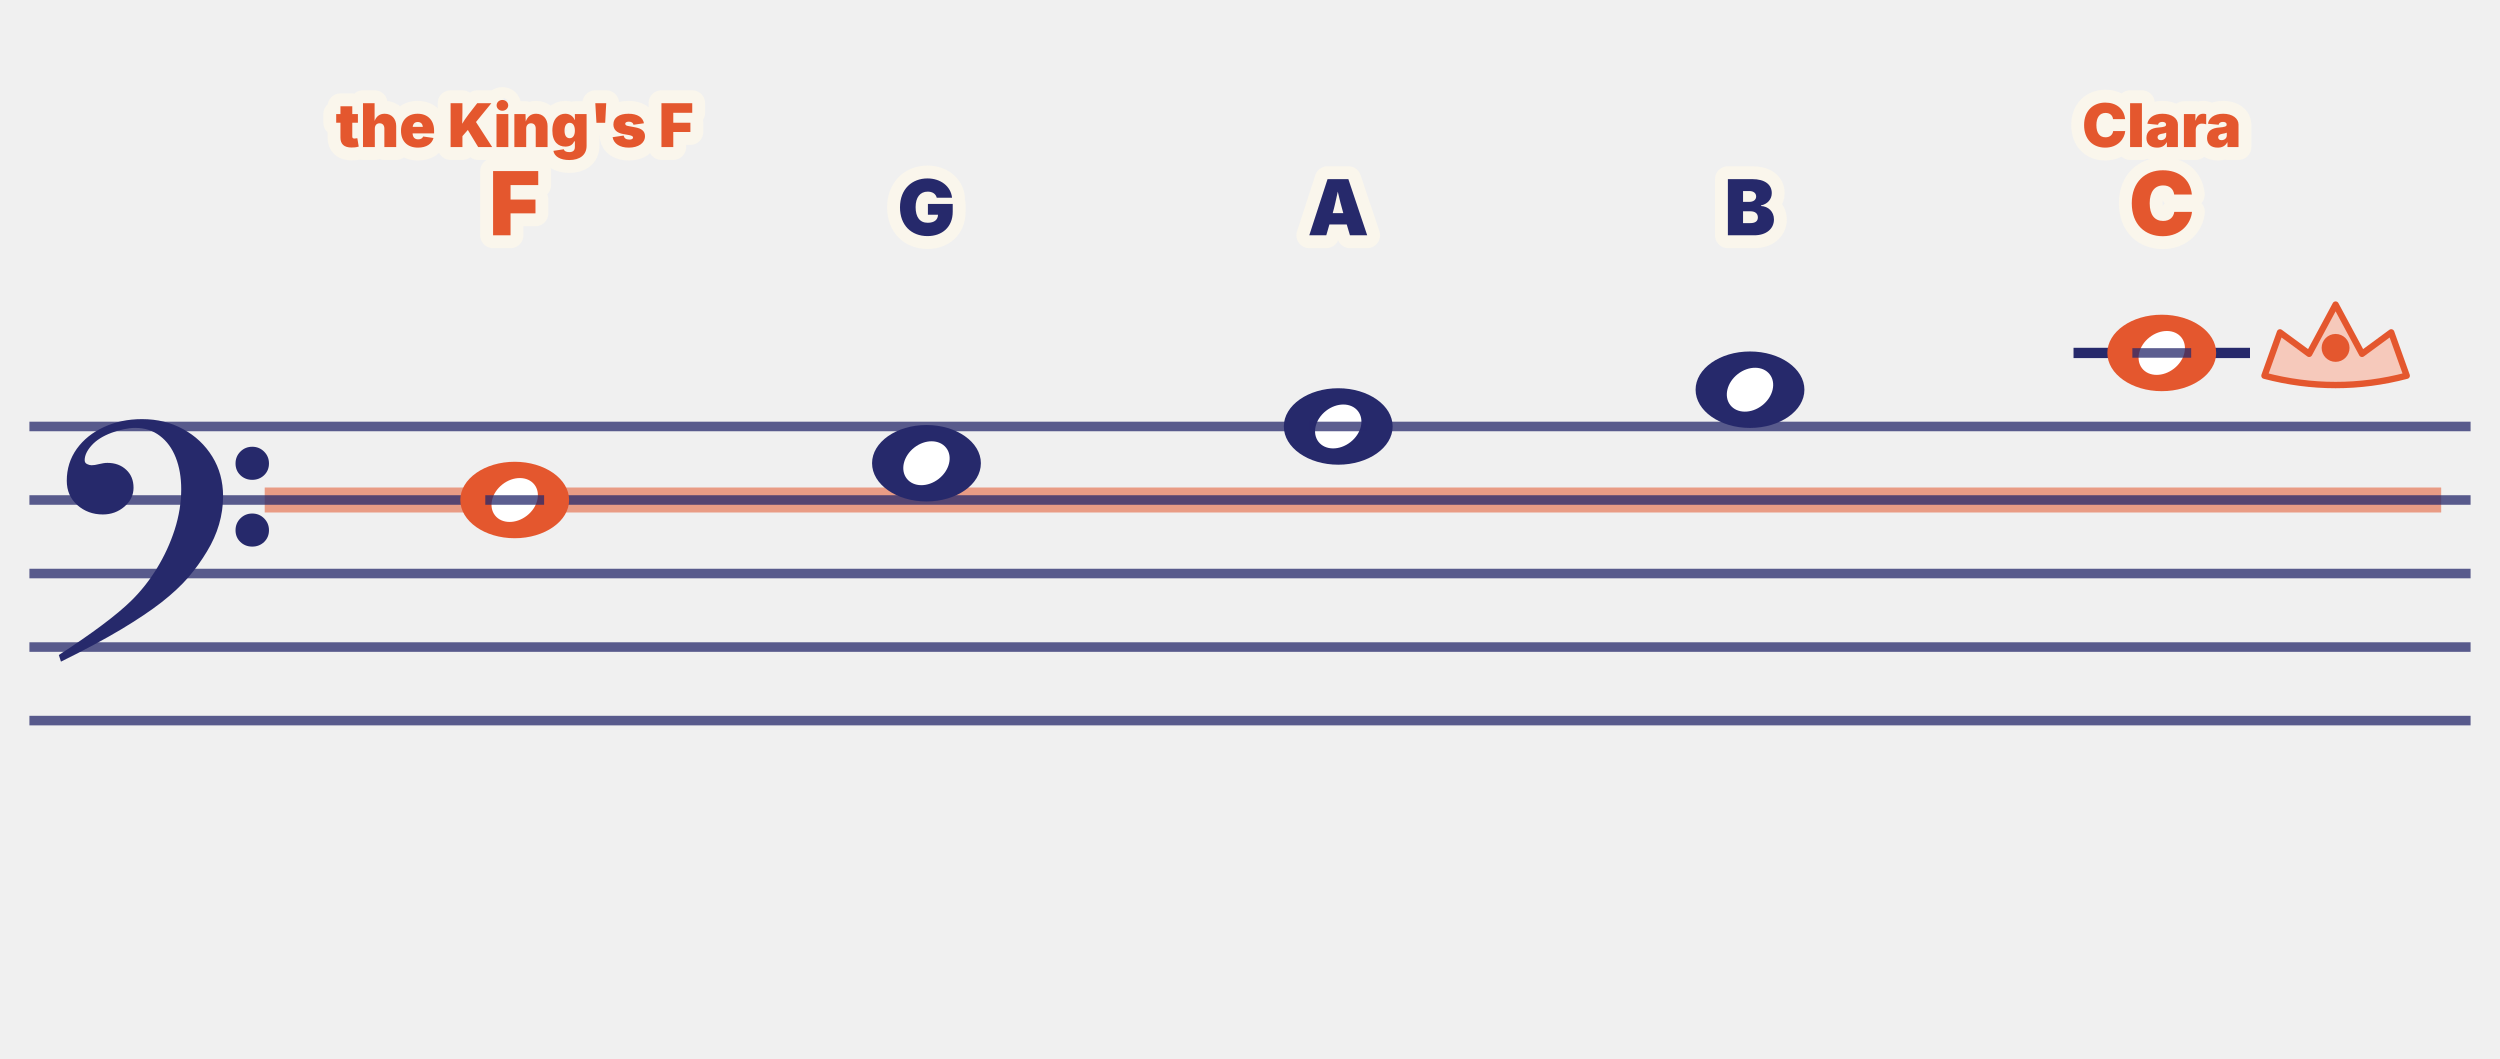
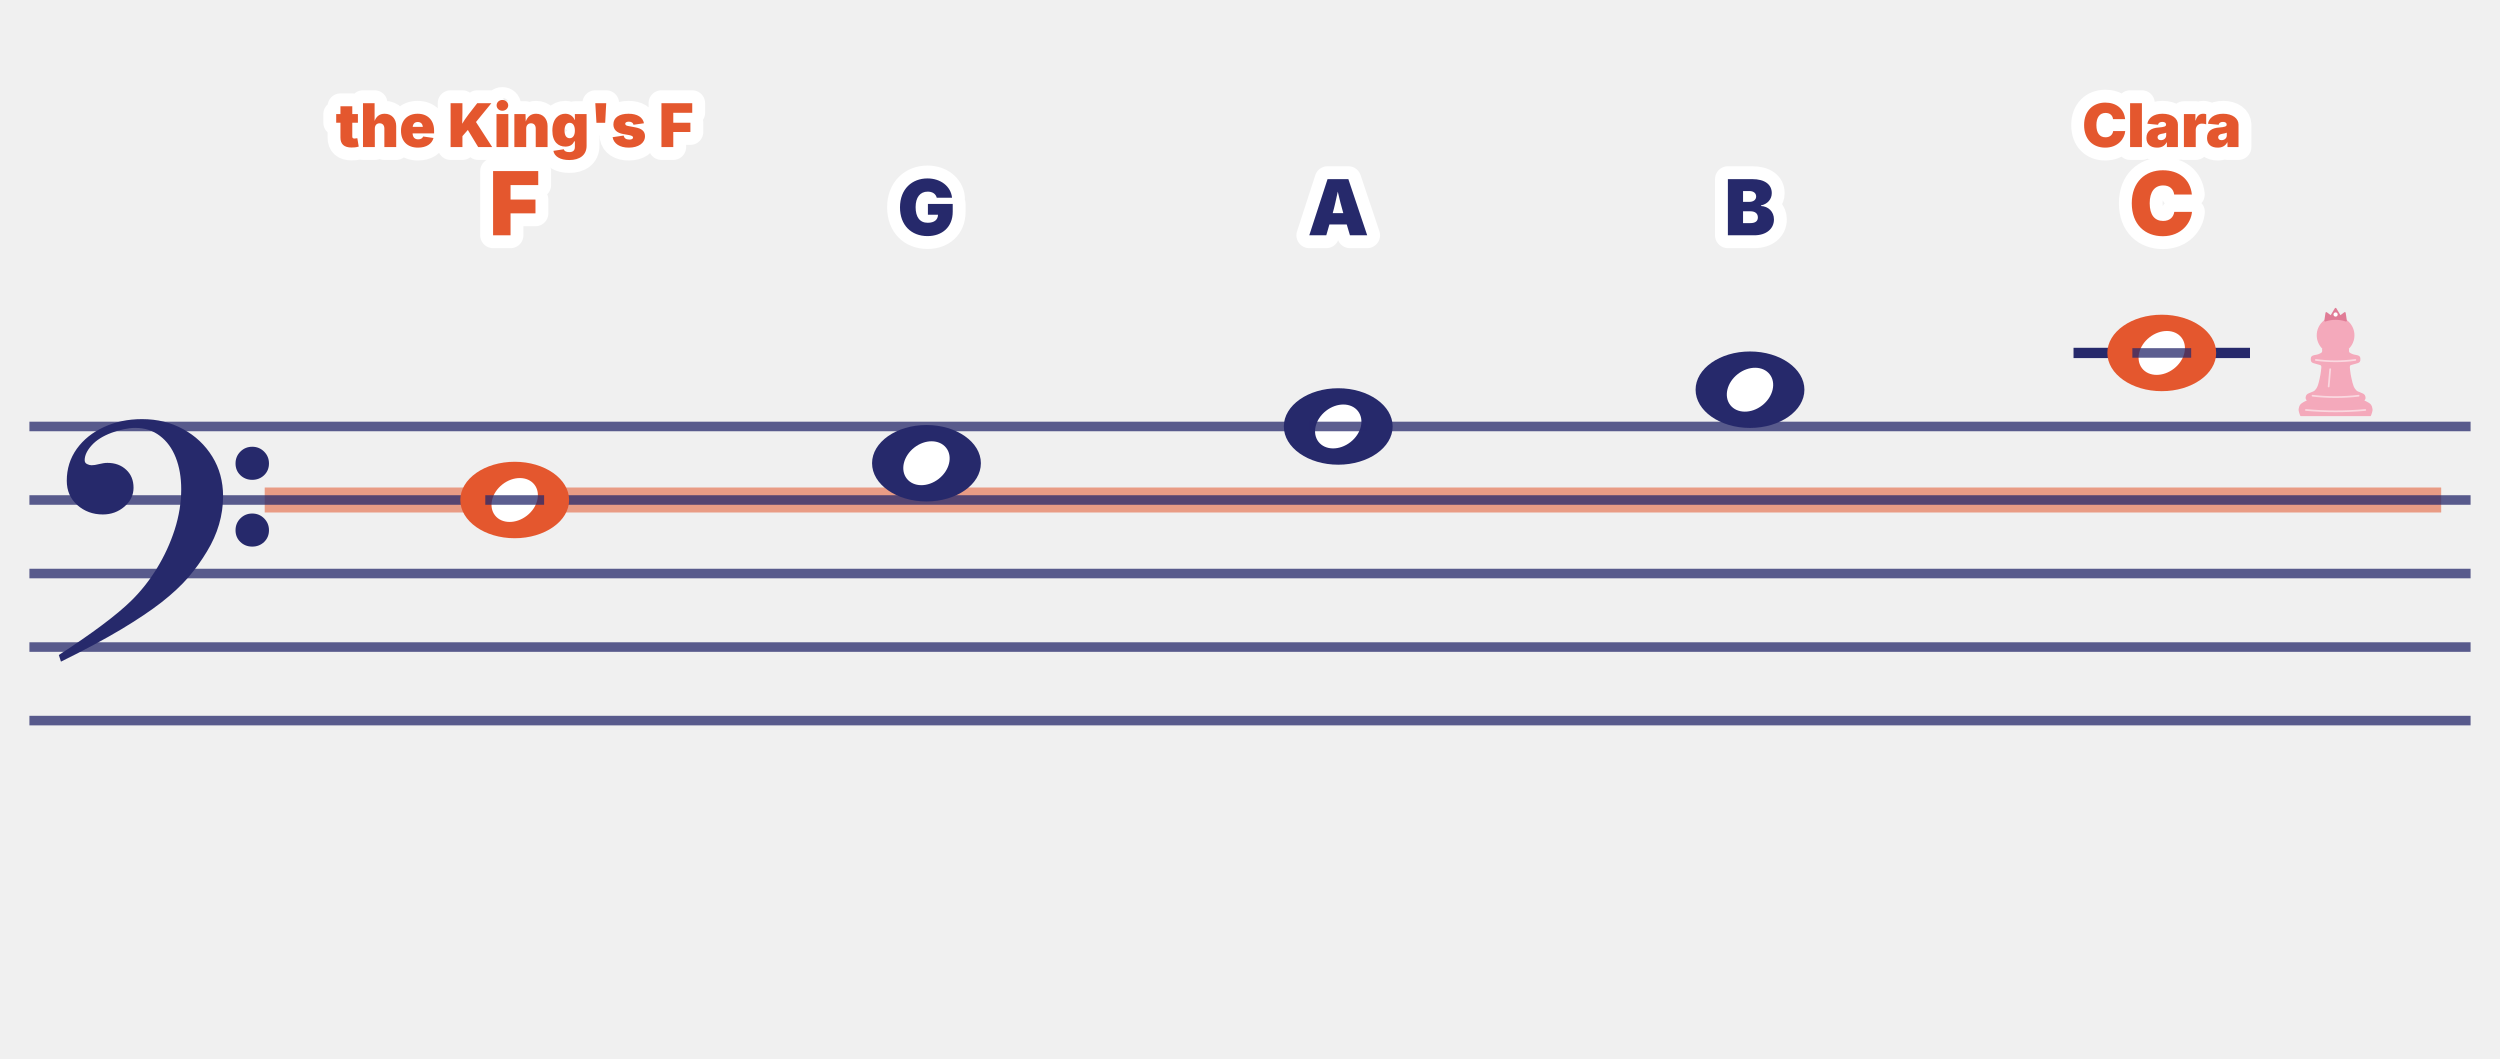
<svg xmlns="http://www.w3.org/2000/svg" viewBox="0 62 340 144" width="680" height="288">
  <g>
    <line x1="36" x2="332" y1="130" y2="130" stroke="#e4572e" stroke-opacity="0.55" stroke-width="3.4" />
  </g>
  <line x1="4" x2="336" y1="160" y2="160" stroke="#26296b" stroke-opacity="0.75" stroke-width="1.3" />
  <line x1="4" x2="336" y1="150" y2="150" stroke="#26296b" stroke-opacity="0.75" stroke-width="1.3" />
  <line x1="4" x2="336" y1="140" y2="140" stroke="#26296b" stroke-opacity="0.75" stroke-width="1.3" />
  <line x1="4" x2="336" y1="130" y2="130" stroke="#26296b" stroke-opacity="0.75" stroke-width="1.3" />
  <line x1="4" x2="336" y1="120" y2="120" stroke="#26296b" stroke-opacity="0.75" stroke-width="1.3" />
  <g transform="translate(5.935484 156.1613) scale(1.032258)" style="visibility: visible;">
    <text x="0" y="0" font-size="40" fill="#26296b" style="font-family: &quot;Noto Music&quot;, &quot;Apple Symbols&quot;, &quot;Segoe UI Symbol&quot;, serif;">𝄢</text>
  </g>
  <g>
    <ellipse cx="70" cy="130" rx="7.4" ry="5.2" fill="#e4572e" />
    <ellipse cx="70" cy="130" rx="3.4" ry="2.7" transform="rotate(-38 70 130)" fill="#fff" />
    <line x1="66" x2="74" y1="130" y2="130" stroke="#26296b" stroke-opacity="0.75" stroke-width="1.3" />
  </g>
  <g>
    <ellipse cx="126" cy="125" rx="7.4" ry="5.2" fill="#26296b" />
    <ellipse cx="126" cy="125" rx="3.4" ry="2.7" transform="rotate(-38 126 125)" fill="#fff" />
  </g>
  <g>
    <ellipse cx="182" cy="120" rx="7.4" ry="5.2" fill="#26296b" />
    <ellipse cx="182" cy="120" rx="3.4" ry="2.7" transform="rotate(-38 182 120)" fill="#fff" />
    <line x1="178" x2="186" y1="120" y2="120" stroke="#26296b" stroke-opacity="0.75" stroke-width="1.3" />
  </g>
  <g>
    <ellipse cx="238" cy="115" rx="7.4" ry="5.2" fill="#26296b" />
    <ellipse cx="238" cy="115" rx="3.4" ry="2.7" transform="rotate(-38 238 115)" fill="#fff" />
  </g>
  <g>
    <line x1="282" x2="306" y1="110" y2="110" stroke="#26296b" stroke-width="1.4" />
    <ellipse cx="294" cy="110" rx="7.4" ry="5.2" fill="#e4572e" />
    <ellipse cx="294" cy="110" rx="3.4" ry="2.7" transform="rotate(-38 294 110)" fill="#fff" />
    <line x1="290" x2="298" y1="110" y2="110" stroke="#26296b" stroke-opacity="0.75" stroke-width="1.3" />
  </g>
  <g>
-     <g style="font-family: Inter, &quot;Apple SD Gothic Neo&quot;, &quot;Noto Sans KR&quot;, sans-serif; paint-order: stroke; stroke: rgb(250, 246, 236); stroke-width: 3.5; stroke-linejoin: round;">
+     <g style="font-family: Inter, &quot;Apple SD Gothic Neo&quot;, &quot;Noto Sans KR&quot;, sans-serif; paint-order: stroke; stroke: rgb(255, 255, 255); stroke-width: 3.5; stroke-linejoin: round;">
      <g>
        <text x="70" y="94" font-size="12" font-weight="900" fill="#e4572e" text-anchor="middle">F</text>
        <text x="70" y="82" font-size="8.2" font-weight="900" fill="#e4572e" text-anchor="middle">the King's F</text>
      </g>
      <g>
        <text x="126" y="94" font-size="10.5" font-weight="900" fill="#26296b" text-anchor="middle">G</text>
      </g>
      <g>
        <text x="182" y="94" font-size="10.5" font-weight="900" fill="#26296b" text-anchor="middle">A</text>
      </g>
      <g>
        <text x="238" y="94" font-size="10.5" font-weight="900" fill="#26296b" text-anchor="middle">B</text>
      </g>
      <g>
        <text x="294" y="94" font-size="12" font-weight="900" fill="#e4572e" text-anchor="middle">C</text>
        <text x="294" y="82" font-size="8.2" font-weight="900" fill="#e4572e" text-anchor="middle">Clara</text>
      </g>
    </g>
  </g>
  <g transform="translate(304 94) scale(0.62)">
    <defs>
      <pattern id="penh7" width="3.2" height="3.2" patternUnits="userSpaceOnUse" patternTransform="rotate(40)">
        <rect width="3.2" height="3.2" fill="#fffdf7" />
        <line x1="0" y1="0" x2="0" y2="3.2" stroke="#26296b" stroke-width="1.15" />
      </pattern>
    </defs>
-     <path d="M6.4,30.8 L9.8,21.3 L16.2,26 L22,15.2 L27.8,26 L34.2,21.3 L37.6,30.8 Q22,34.9 6.4,30.8 Z" fill="#f6c9bb" stroke="#e4572e" stroke-width="1.4" stroke-linejoin="round" />
-     <ellipse cx="22" cy="24.7" rx="3.06" ry="3.06" fill="#e4572e" />
+     <g transform="translate(22 39.5) scale(0.4222)">
+       <g fill="#f4a9bb" stroke="#f4a9bb" stroke-width="0.8" stroke-linejoin="round">
+         <path d="M-18 0 L18 0 C18.08 -0.23 18.37 -0.87 18.5 -1.4 C18.63 -1.93 18.88 -2.53 18.8 -3.2 C18.72 -3.87 18.47 -4.8 18 -5.4 C17.53 -6 16.57 -6.43 16 -6.8 C15.43 -7.17 14.73 -7.23 14.6 -7.6 C14.47 -7.97 15.2 -8.5 15.2 -9 C15.2 -9.5 15.03 -10.17 14.6 -10.6 C14.17 -11.03 13.27 -11.27 12.6 -11.6 C11.93 -11.93 11.2 -12.03 10.6 -12.6 C10 -13.17 9.45 -13.93 9 -15 C8.55 -16.07 8.2 -17.67 7.9 -19 C7.6 -20.33 7.32 -21.83 7.2 -23 C7.08 -24.17 6.8 -25.33 7.2 -26 C7.6 -26.67 8.8 -26.7 9.6 -27 C10.4 -27.3 11.52 -27.43 12 -27.8 C12.48 -28.17 12.52 -28.73 12.5 -29.2 C12.48 -29.67 12.52 -30.23 11.9 -30.6 C11.28 -30.97 9.65 -31.07 8.8 -31.4 C7.95 -31.73 7.17 -32.1 6.8 -32.6 C6.43 -33.1 6.63 -34.1 6.6 -34.4 L-6.6 -34.4 C-6.63 -34.1 -6.43 -33.1 -6.8 -32.6 C-7.17 -32.1 -7.95 -31.73 -8.8 -31.4 C-9.65 -31.07 -11.28 -30.97 -11.9 -30.6 C-12.52 -30.23 -12.48 -29.67 -12.5 -29.2 C-12.52 -28.73 -12.48 -28.17 -12 -27.8 C-11.52 -27.43 -10.4 -27.3 -9.6 -27 C-8.8 -26.7 -7.6 -26.67 -7.2 -26 C-6.8 -25.33 -7.08 -24.17 -7.2 -23 C-7.32 -21.83 -7.6 -20.33 -7.9 -19 C-8.2 -17.67 -8.55 -16.07 -9 -15 C-9.45 -13.93 -10 -13.17 -10.6 -12.6 C-11.2 -12.03 -11.93 -11.93 -12.6 -11.6 C-13.27 -11.27 -14.17 -11.03 -14.6 -10.6 C-15.03 -10.17 -15.2 -9.5 -15.2 -9 C-15.2 -8.5 -14.47 -7.97 -14.6 -7.6 C-14.73 -7.23 -15.43 -7.17 -16 -6.8 C-16.57 -6.43 -17.53 -6 -18 -5.4 C-18.47 -4.8 -18.72 -3.87 -18.8 -3.2 C-18.88 -2.53 -18.63 -1.93 -18.5 -1.4 C-18.37 -0.87 -18.08 -0.23 -18 0 Z" />
+         <circle cx="0" cy="-41.6" r="9.4" />
+       </g>
+       <g fill="none" stroke="#fff" stroke-opacity="0.55" stroke-width="0.9" stroke-linecap="round">
+         <path d="M-15.42 -2.8 Q0 -1.4 15.42 -2.8" />
+         <path d="M-11.97 -10.2 Q0 -8.8 11.97 -10.2" />
+         <path d="M-10.25 -28.8 Q0 -27.4 10.25 -28.8" />
+         <path d="M-3.6 -15 L-2.8 -24" />
+       </g>
+       <path d="M-5.4 -49.2 L-4.8 -53.2 L-2.4 -51.4 L0 -55.4 L2.4 -51.4 L4.8 -53.2 L5.4 -49.2 Q0 -51 -5.4 -49.2 Z" fill="#e07c96" stroke="#e07c96" stroke-width="0.9" stroke-linejoin="round" />
+       <circle cx="0" cy="-52.4" r="1.1" fill="#fff" />
+     </g>
  </g>
</svg>
